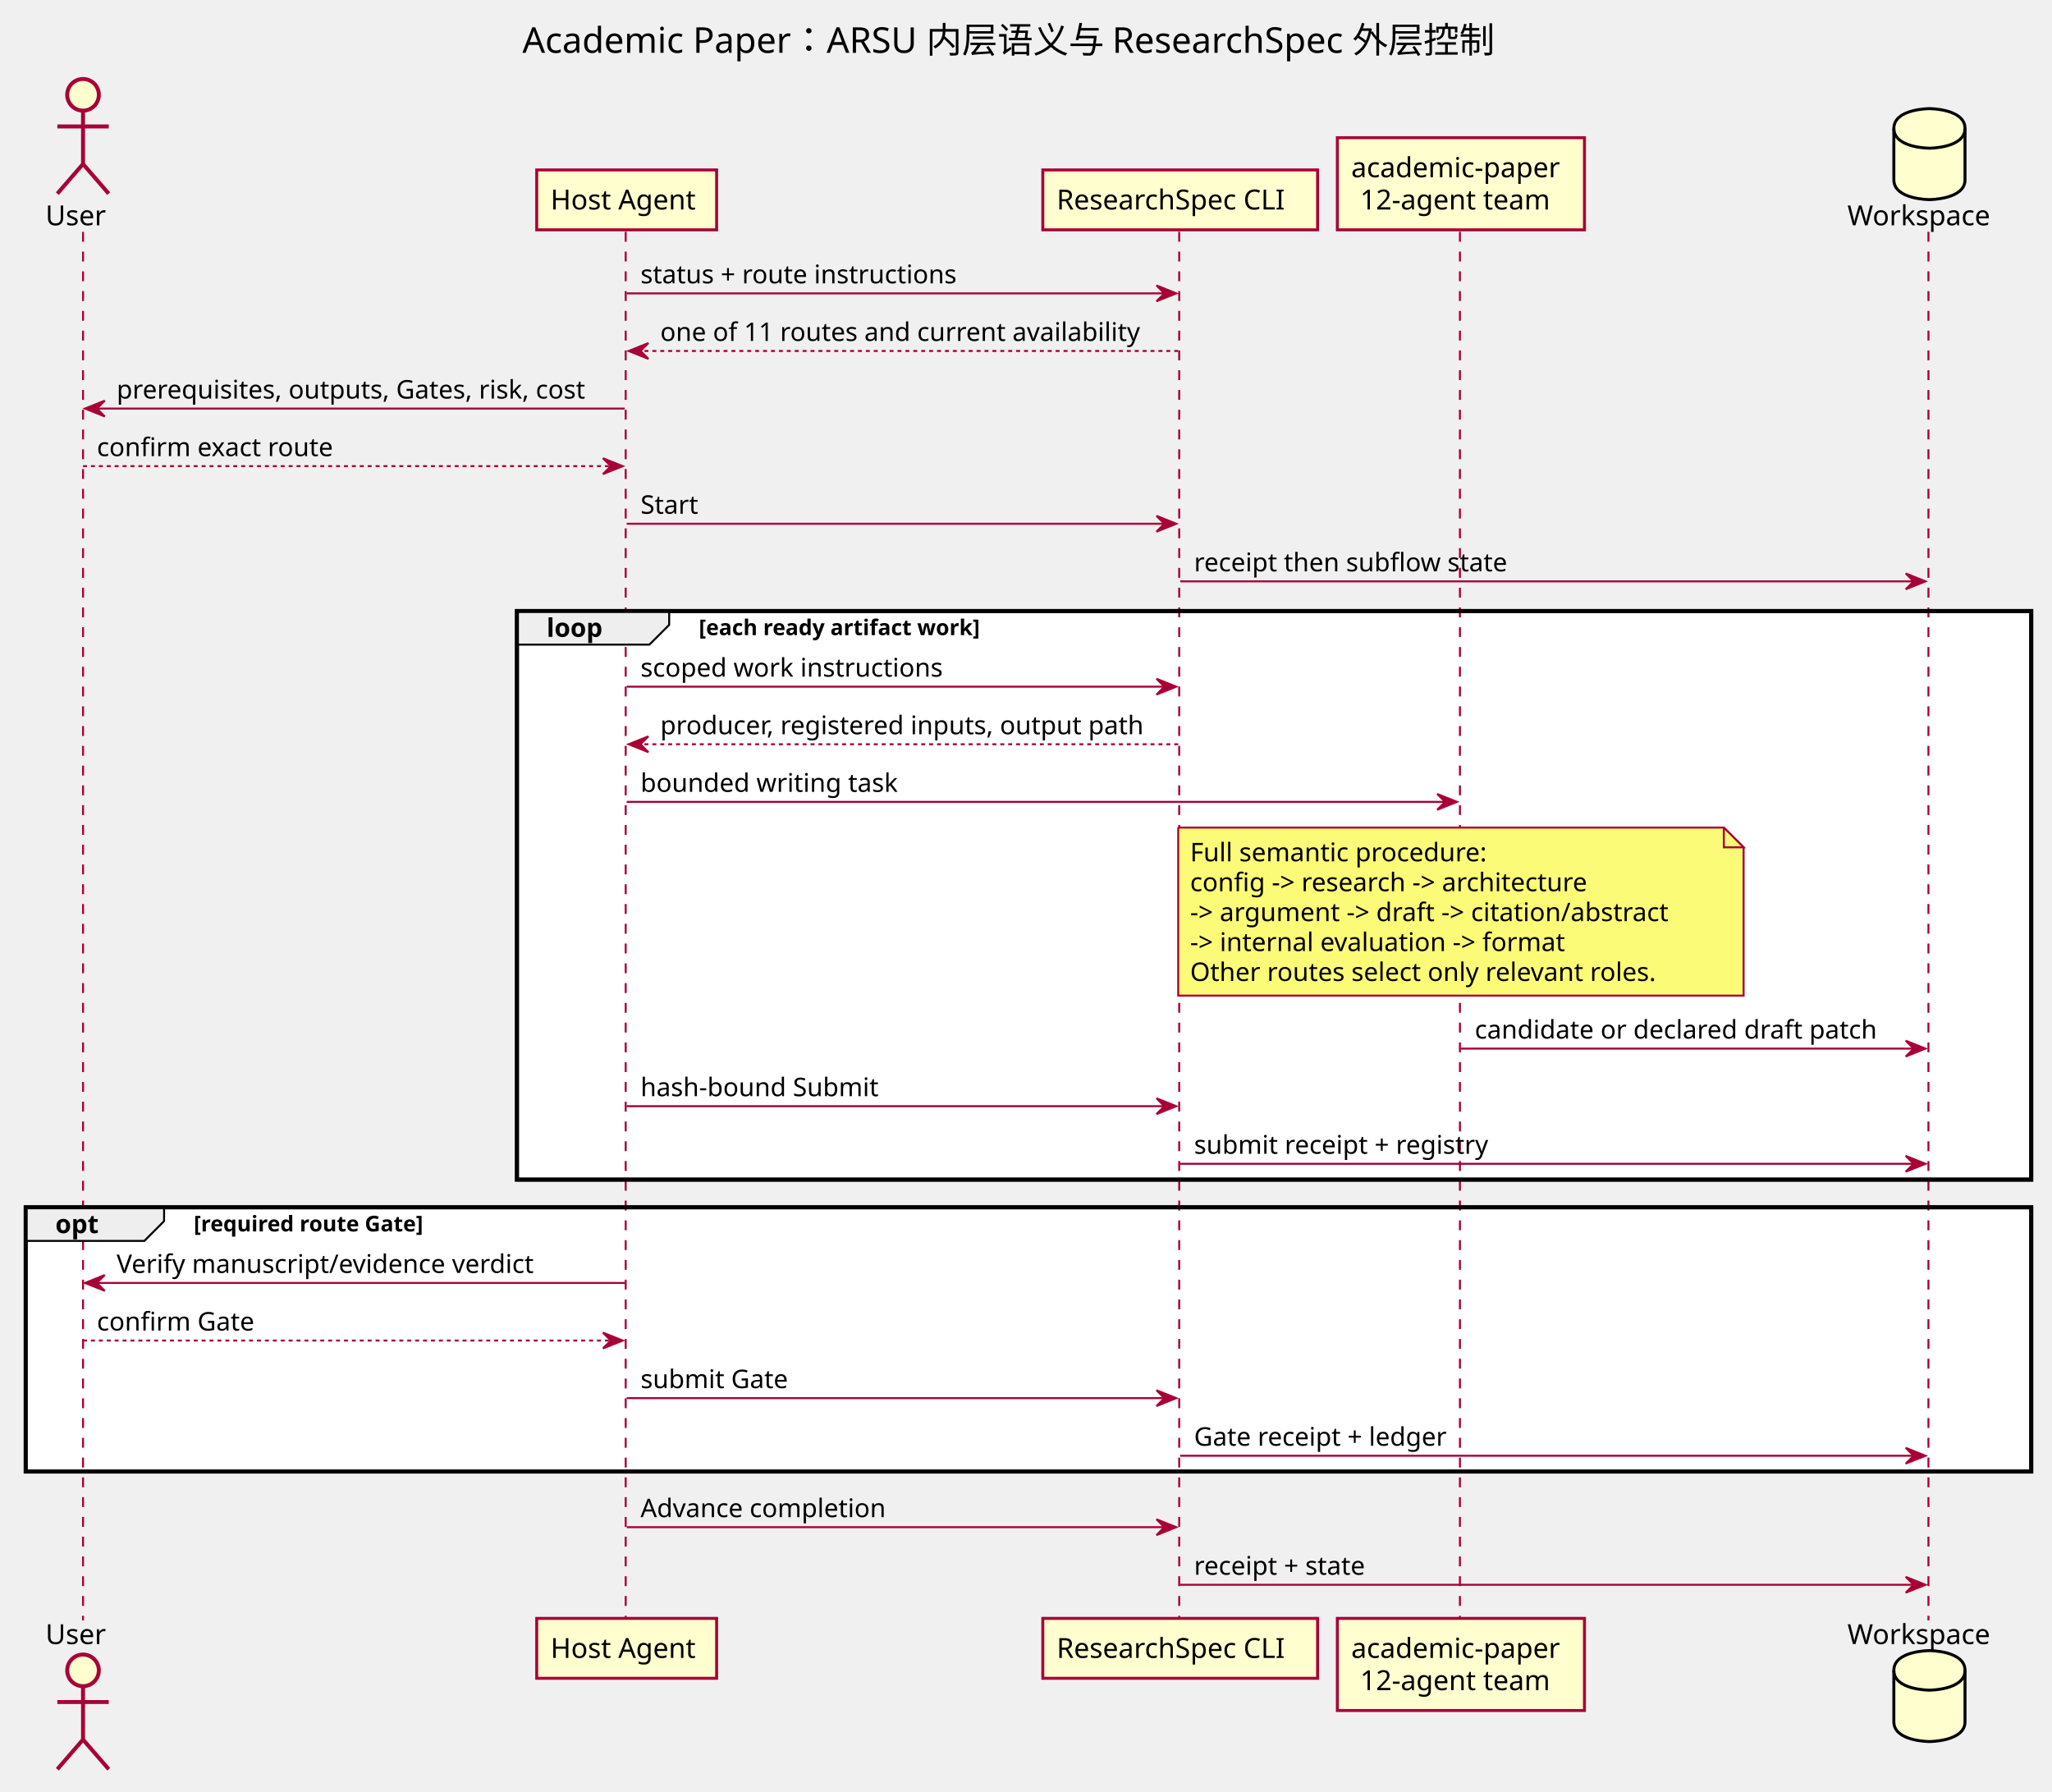
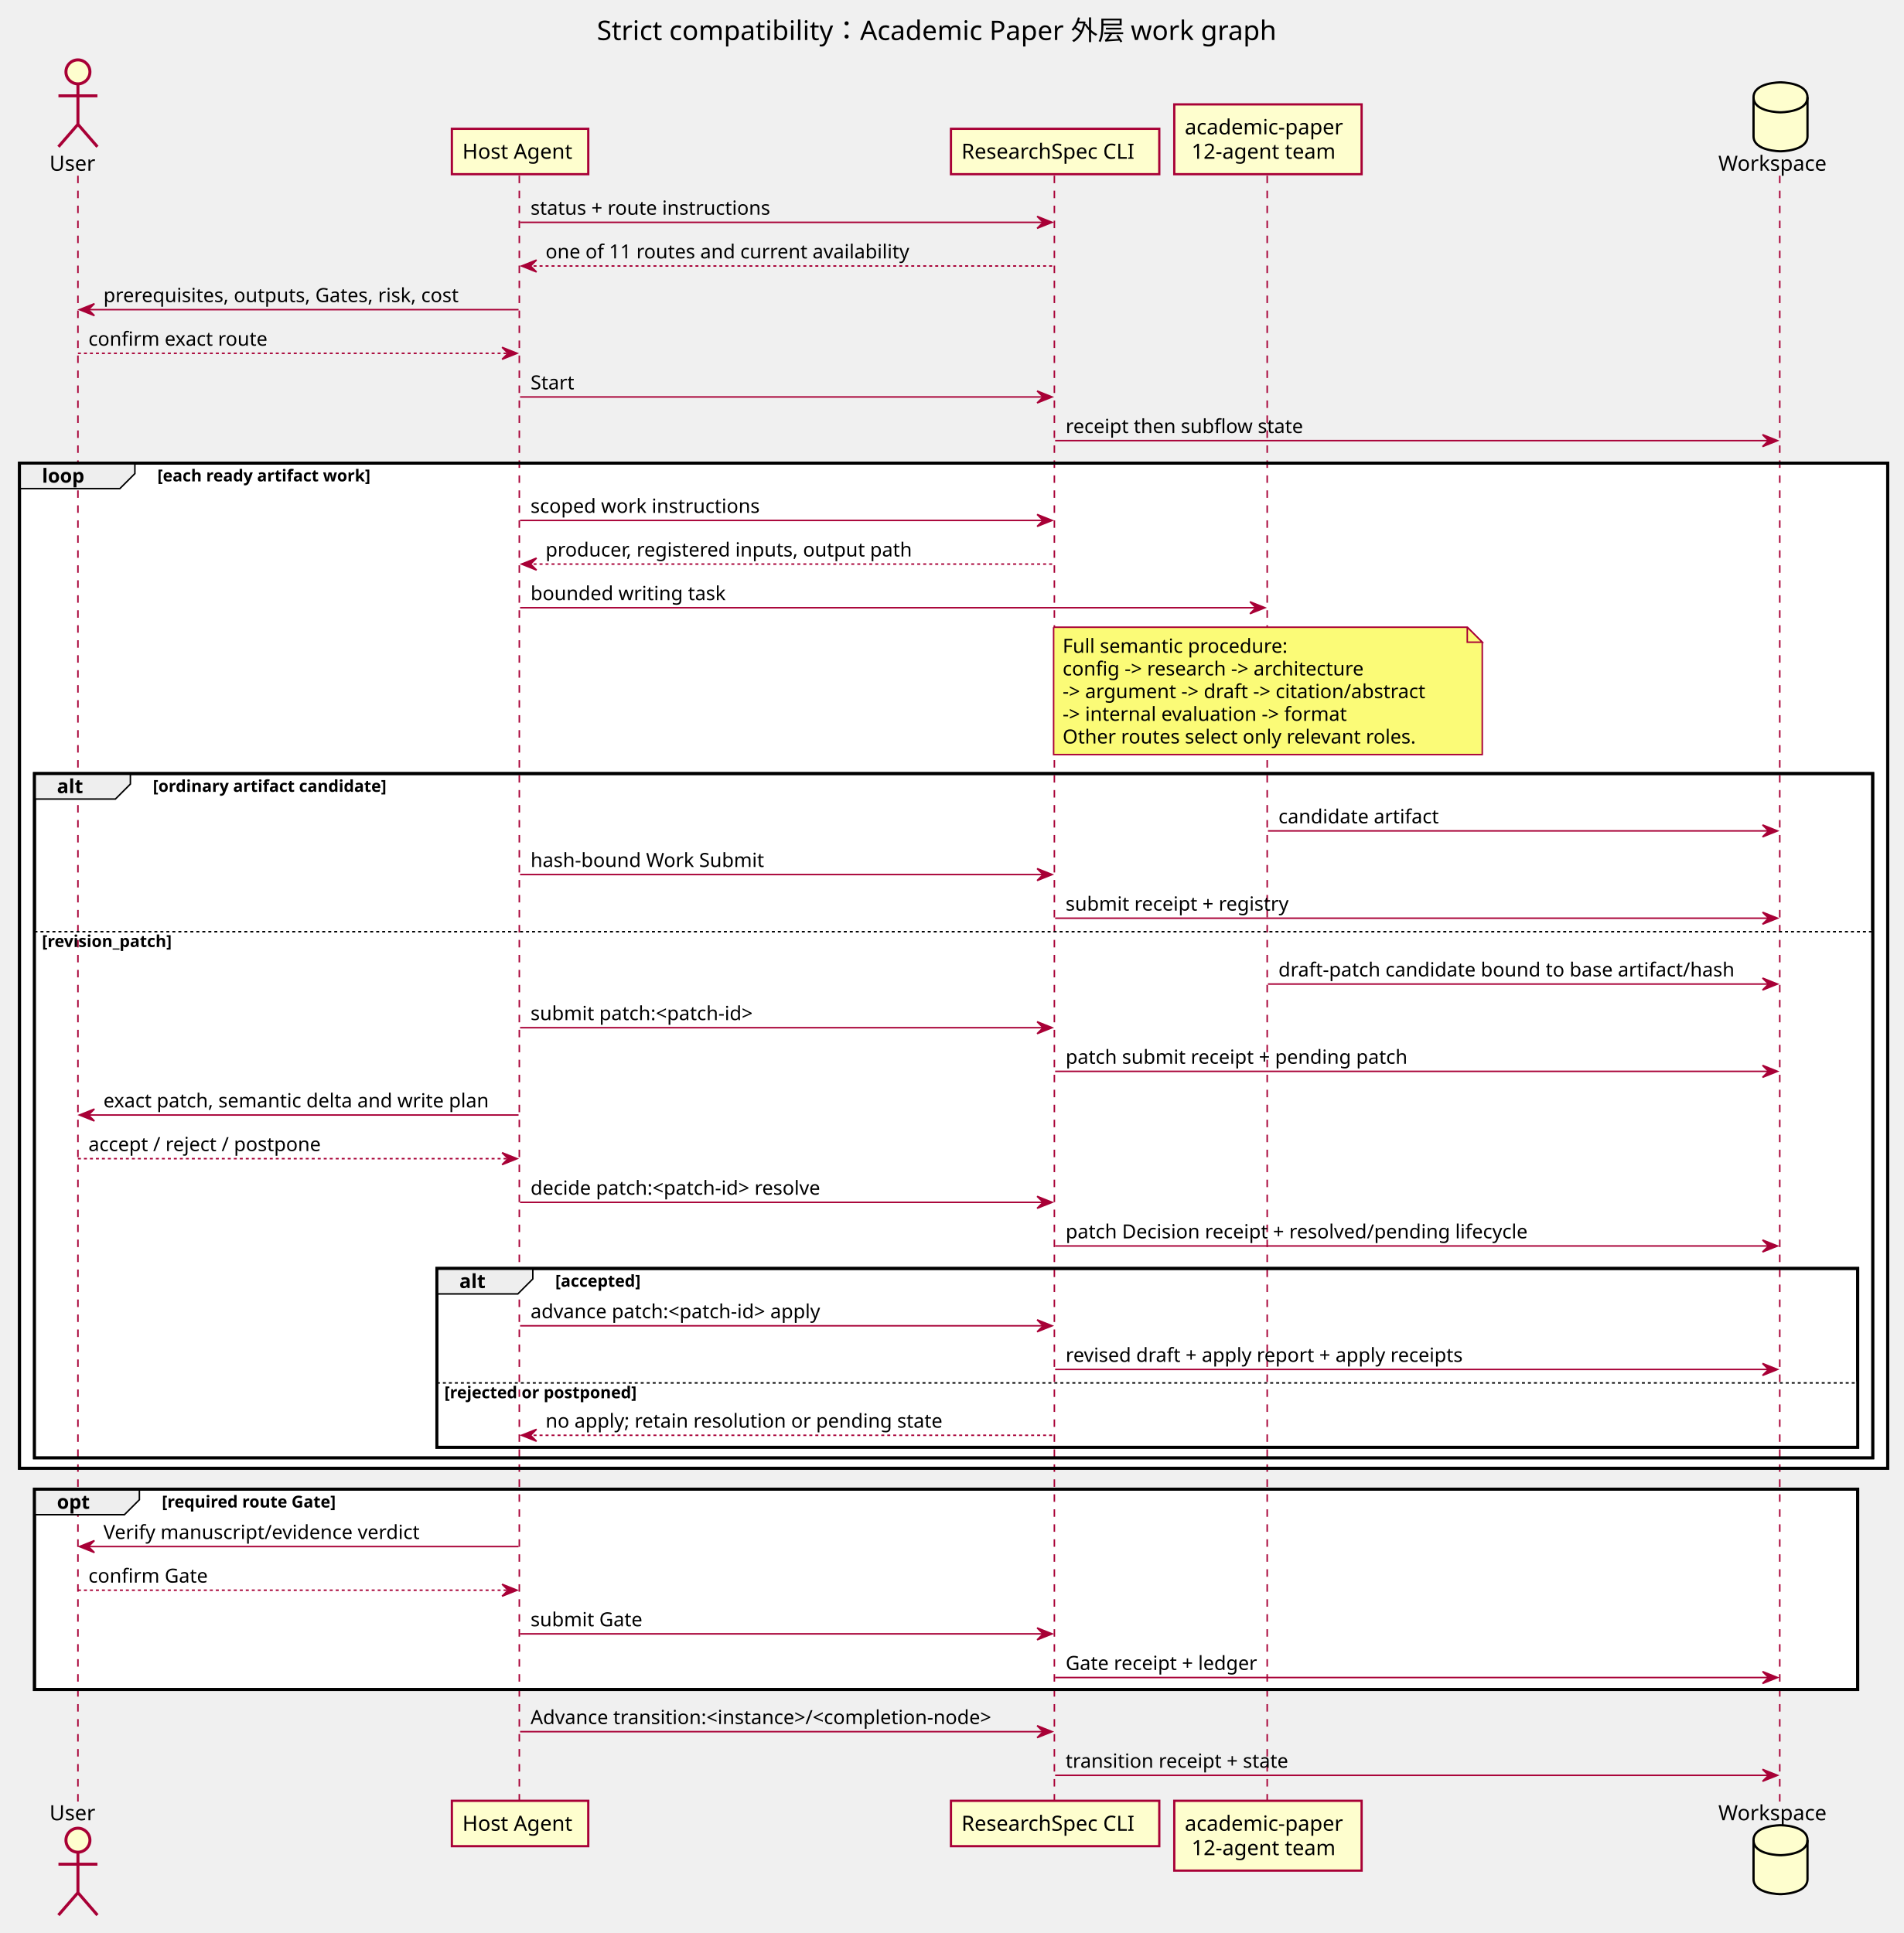
- <svg xmlns="http://www.w3.org/2000/svg" contentScriptType="application/ecmascript" contentStyleType="text/css" height="906px" preserveAspectRatio="none" style="width:1038px;height:906px;" version="1.1" viewBox="0 0 1038 906" width="1038px" zoomAndPan="magnify">
+ <svg xmlns="http://www.w3.org/2000/svg" contentScriptType="application/ecmascript" contentStyleType="text/css" height="1290px" preserveAspectRatio="none" style="width:1270px;height:1290px;" version="1.1" viewBox="0 0 1270 1290" width="1270px" zoomAndPan="magnify">
  <defs />
  <g>
-     <text fill="#000000" font-family="sans-serif" font-size="18" lengthAdjust="spacingAndGlyphs" textLength="512" x="264.25" y="26.708">Academic Paper：ARSU 内层语义与 ResearchSpec 外层控制</text>
-     <rect fill="#FFFFFF" height="287.594" style="stroke: #000000; stroke-width: 2.0;" width="766" x="261.5" y="309.047" />
-     <rect fill="#FFFFFF" height="133.664" style="stroke: #000000; stroke-width: 2.0;" width="1014.5" x="13" y="610.641" />
-     <line style="stroke: #A80036; stroke-width: 1.0; stroke-dasharray: 5.0,5.0;" x1="42" x2="42" y1="117.25" y2="819.57" />
-     <line style="stroke: #A80036; stroke-width: 1.0; stroke-dasharray: 5.0,5.0;" x1="316.5" x2="316.5" y1="117.25" y2="819.57" />
-     <line style="stroke: #A80036; stroke-width: 1.0; stroke-dasharray: 5.0,5.0;" x1="596.5" x2="596.5" y1="117.25" y2="819.57" />
-     <line style="stroke: #A80036; stroke-width: 1.0; stroke-dasharray: 5.0,5.0;" x1="738.5" x2="738.5" y1="117.25" y2="819.57" />
-     <line style="stroke: #A80036; stroke-width: 1.0; stroke-dasharray: 5.0,5.0;" x1="975.5" x2="975.5" y1="117.25" y2="819.57" />
-     <text fill="#000000" font-family="sans-serif" font-size="14" lengthAdjust="spacingAndGlyphs" textLength="32" x="23" y="113.948">User</text>
-     <ellipse cx="42" cy="47.953" fill="#FEFECE" rx="8" ry="8" style="stroke: #A80036; stroke-width: 2.0;" />
-     <path d="M42,55.953 L42,82.953 M29,63.953 L55,63.953 M42,82.953 L29,97.953 M42,82.953 L55,97.953 " fill="none" style="stroke: #A80036; stroke-width: 2.0;" />
-     <text fill="#000000" font-family="sans-serif" font-size="14" lengthAdjust="spacingAndGlyphs" textLength="32" x="23" y="831.565">User</text>
-     <ellipse cx="42" cy="844.867" fill="#FEFECE" rx="8" ry="8" style="stroke: #A80036; stroke-width: 2.0;" />
-     <path d="M42,852.867 L42,879.867 M29,860.867 L55,860.867 M42,879.867 L29,894.867 M42,879.867 L55,894.867 " fill="none" style="stroke: #A80036; stroke-width: 2.0;" />
-     <rect fill="#FEFECE" height="30.297" style="stroke: #A80036; stroke-width: 1.5;" width="91" x="271.5" y="85.953" />
-     <text fill="#000000" font-family="sans-serif" font-size="14" lengthAdjust="spacingAndGlyphs" textLength="77" x="278.5" y="105.948">Host Agent</text>
-     <rect fill="#FEFECE" height="30.297" style="stroke: #A80036; stroke-width: 1.5;" width="91" x="271.5" y="818.57" />
-     <text fill="#000000" font-family="sans-serif" font-size="14" lengthAdjust="spacingAndGlyphs" textLength="77" x="278.5" y="838.565">Host Agent</text>
-     <rect fill="#FEFECE" height="30.297" style="stroke: #A80036; stroke-width: 1.5;" width="139" x="527.5" y="85.953" />
-     <text fill="#000000" font-family="sans-serif" font-size="14" lengthAdjust="spacingAndGlyphs" textLength="125" x="534.5" y="105.948">ResearchSpec CLI</text>
-     <rect fill="#FEFECE" height="30.297" style="stroke: #A80036; stroke-width: 1.5;" width="139" x="527.5" y="818.57" />
-     <text fill="#000000" font-family="sans-serif" font-size="14" lengthAdjust="spacingAndGlyphs" textLength="125" x="534.5" y="838.565">ResearchSpec CLI</text>
-     <rect fill="#FEFECE" height="46.594" style="stroke: #A80036; stroke-width: 1.5;" width="125" x="676.5" y="69.656" />
-     <text fill="#000000" font-family="sans-serif" font-size="14" lengthAdjust="spacingAndGlyphs" textLength="111" x="683.5" y="89.651">academic-paper</text>
-     <text fill="#000000" font-family="sans-serif" font-size="14" lengthAdjust="spacingAndGlyphs" textLength="102" x="688" y="105.948">12-agent team</text>
-     <rect fill="#FEFECE" height="46.594" style="stroke: #A80036; stroke-width: 1.5;" width="125" x="676.5" y="818.57" />
-     <text fill="#000000" font-family="sans-serif" font-size="14" lengthAdjust="spacingAndGlyphs" textLength="111" x="683.5" y="838.565">academic-paper</text>
-     <text fill="#000000" font-family="sans-serif" font-size="14" lengthAdjust="spacingAndGlyphs" textLength="102" x="688" y="854.862">12-agent team</text>
-     <text fill="#000000" font-family="sans-serif" font-size="14" lengthAdjust="spacingAndGlyphs" textLength="77" x="934.5" y="113.948">Workspace</text>
-     <path d="M958,64.953 C958,54.953 976,54.953 976,54.953 C976,54.953 994,54.953 994,64.953 L994,90.953 C994,100.953 976,100.953 976,100.953 C976,100.953 958,100.953 958,90.953 L958,64.953 " fill="#FEFECE" style="stroke: #000000; stroke-width: 1.5;" />
-     <path d="M958,64.953 C958,74.953 976,74.953 976,74.953 C976,74.953 994,74.953 994,64.953 " fill="none" style="stroke: #000000; stroke-width: 1.5;" />
-     <text fill="#000000" font-family="sans-serif" font-size="14" lengthAdjust="spacingAndGlyphs" textLength="77" x="934.5" y="831.565">Workspace</text>
-     <path d="M958,844.867 C958,834.867 976,834.867 976,834.867 C976,834.867 994,834.867 994,844.867 L994,870.867 C994,880.867 976,880.867 976,880.867 C976,880.867 958,880.867 958,870.867 L958,844.867 " fill="#FEFECE" style="stroke: #000000; stroke-width: 1.5;" />
-     <path d="M958,844.867 C958,854.867 976,854.867 976,854.867 C976,854.867 994,854.867 994,844.867 " fill="none" style="stroke: #000000; stroke-width: 1.5;" />
-     <polygon fill="#A80036" points="585,144.383,595,148.383,585,152.383,589,148.383" style="stroke: #A80036; stroke-width: 1.0;" />
-     <line style="stroke: #A80036; stroke-width: 1.0;" x1="317" x2="591" y1="148.383" y2="148.383" />
-     <text fill="#000000" font-family="sans-serif" font-size="13" lengthAdjust="spacingAndGlyphs" textLength="171" x="324" y="143.317">status + route instructions</text>
-     <polygon fill="#A80036" points="328,173.516,318,177.516,328,181.516,324,177.516" style="stroke: #A80036; stroke-width: 1.0;" />
-     <line style="stroke: #A80036; stroke-width: 1.0; stroke-dasharray: 2.0,2.0;" x1="322" x2="596" y1="177.516" y2="177.516" />
-     <text fill="#000000" font-family="sans-serif" font-size="13" lengthAdjust="spacingAndGlyphs" textLength="253" x="334" y="172.45">one of 11 routes and current availability</text>
-     <polygon fill="#A80036" points="53,202.648,43,206.648,53,210.648,49,206.648" style="stroke: #A80036; stroke-width: 1.0;" />
-     <line style="stroke: #A80036; stroke-width: 1.0;" x1="47" x2="316" y1="206.648" y2="206.648" />
-     <text fill="#000000" font-family="sans-serif" font-size="13" lengthAdjust="spacingAndGlyphs" textLength="251" x="59" y="201.583">prerequisites, outputs, Gates, risk, cost</text>
-     <polygon fill="#A80036" points="305,231.781,315,235.781,305,239.781,309,235.781" style="stroke: #A80036; stroke-width: 1.0;" />
-     <line style="stroke: #A80036; stroke-width: 1.0; stroke-dasharray: 2.0,2.0;" x1="42" x2="311" y1="235.781" y2="235.781" />
-     <text fill="#000000" font-family="sans-serif" font-size="13" lengthAdjust="spacingAndGlyphs" textLength="125" x="49" y="230.715">confirm exact route</text>
-     <polygon fill="#A80036" points="585,260.914,595,264.914,585,268.914,589,264.914" style="stroke: #A80036; stroke-width: 1.0;" />
-     <line style="stroke: #A80036; stroke-width: 1.0;" x1="317" x2="591" y1="264.914" y2="264.914" />
-     <text fill="#000000" font-family="sans-serif" font-size="13" lengthAdjust="spacingAndGlyphs" textLength="32" x="324" y="259.848">Start</text>
-     <polygon fill="#A80036" points="964,290.047,974,294.047,964,298.047,968,294.047" style="stroke: #A80036; stroke-width: 1.0;" />
-     <line style="stroke: #A80036; stroke-width: 1.0;" x1="597" x2="970" y1="294.047" y2="294.047" />
-     <text fill="#000000" font-family="sans-serif" font-size="13" lengthAdjust="spacingAndGlyphs" textLength="165" x="604" y="288.981">receipt then subflow state</text>
-     <path d="M261.5,309.047 L338.5,309.047 L338.5,316.047 L328.5,326.047 L261.5,326.047 L261.5,309.047 " fill="#EEEEEE" style="stroke: #000000; stroke-width: 1.0;" />
-     <rect fill="none" height="287.594" style="stroke: #000000; stroke-width: 2.0;" width="766" x="261.5" y="309.047" />
-     <text fill="#000000" font-family="sans-serif" font-size="13" font-weight="bold" lengthAdjust="spacingAndGlyphs" textLength="32" x="276.5" y="322.114">loop</text>
-     <text fill="#000000" font-family="sans-serif" font-size="11" font-weight="bold" lengthAdjust="spacingAndGlyphs" textLength="167" x="353.5" y="321.257">[each ready artifact work]</text>
-     <polygon fill="#A80036" points="585,343.312,595,347.312,585,351.312,589,347.312" style="stroke: #A80036; stroke-width: 1.0;" />
-     <line style="stroke: #A80036; stroke-width: 1.0;" x1="317" x2="591" y1="347.312" y2="347.312" />
-     <text fill="#000000" font-family="sans-serif" font-size="13" lengthAdjust="spacingAndGlyphs" textLength="157" x="324" y="342.247">scoped work instructions</text>
-     <polygon fill="#A80036" points="328,372.445,318,376.445,328,380.445,324,376.445" style="stroke: #A80036; stroke-width: 1.0;" />
-     <line style="stroke: #A80036; stroke-width: 1.0; stroke-dasharray: 2.0,2.0;" x1="322" x2="596" y1="376.445" y2="376.445" />
-     <text fill="#000000" font-family="sans-serif" font-size="13" lengthAdjust="spacingAndGlyphs" textLength="256" x="334" y="371.379">producer, registered inputs, output path</text>
-     <polygon fill="#A80036" points="727,401.578,737,405.578,727,409.578,731,405.578" style="stroke: #A80036; stroke-width: 1.0;" />
-     <line style="stroke: #A80036; stroke-width: 1.0;" x1="317" x2="733" y1="405.578" y2="405.578" />
-     <text fill="#000000" font-family="sans-serif" font-size="13" lengthAdjust="spacingAndGlyphs" textLength="132" x="324" y="400.512">bounded writing task</text>
-     <path d="M596,418.578 L596,503.578 L882,503.578 L882,428.578 L872,418.578 L596,418.578 " fill="#FBFB77" style="stroke: #A80036; stroke-width: 1.0;" />
-     <path d="M872,418.578 L872,428.578 L882,428.578 L872,418.578 " fill="#FBFB77" style="stroke: #A80036; stroke-width: 1.0;" />
-     <text fill="#000000" font-family="sans-serif" font-size="13" lengthAdjust="spacingAndGlyphs" textLength="157" x="602" y="435.645">Full semantic procedure:</text>
-     <text fill="#000000" font-family="sans-serif" font-size="13" lengthAdjust="spacingAndGlyphs" textLength="219" x="602" y="450.778">config -&gt; research -&gt; architecture</text>
-     <text fill="#000000" font-family="sans-serif" font-size="13" lengthAdjust="spacingAndGlyphs" textLength="265" x="602" y="465.911">-&gt; argument -&gt; draft -&gt; citation/abstract</text>
-     <text fill="#000000" font-family="sans-serif" font-size="13" lengthAdjust="spacingAndGlyphs" textLength="205" x="602" y="481.043">-&gt; internal evaluation -&gt; format</text>
-     <text fill="#000000" font-family="sans-serif" font-size="13" lengthAdjust="spacingAndGlyphs" textLength="248" x="602" y="496.176">Other routes select only relevant roles.</text>
-     <polygon fill="#A80036" points="964,526.375,974,530.375,964,534.375,968,530.375" style="stroke: #A80036; stroke-width: 1.0;" />
-     <line style="stroke: #A80036; stroke-width: 1.0;" x1="739" x2="970" y1="530.375" y2="530.375" />
-     <text fill="#000000" font-family="sans-serif" font-size="13" lengthAdjust="spacingAndGlyphs" textLength="213" x="746" y="525.309">candidate or declared draft patch</text>
-     <polygon fill="#A80036" points="585,555.508,595,559.508,585,563.508,589,559.508" style="stroke: #A80036; stroke-width: 1.0;" />
-     <line style="stroke: #A80036; stroke-width: 1.0;" x1="317" x2="591" y1="559.508" y2="559.508" />
-     <text fill="#000000" font-family="sans-serif" font-size="13" lengthAdjust="spacingAndGlyphs" textLength="126" x="324" y="554.442">hash-bound Submit</text>
-     <polygon fill="#A80036" points="964,584.641,974,588.641,964,592.641,968,588.641" style="stroke: #A80036; stroke-width: 1.0;" />
-     <line style="stroke: #A80036; stroke-width: 1.0;" x1="597" x2="970" y1="588.641" y2="588.641" />
-     <text fill="#000000" font-family="sans-serif" font-size="13" lengthAdjust="spacingAndGlyphs" textLength="159" x="604" y="583.575">submit receipt + registry</text>
-     <path d="M13,610.641 L83,610.641 L83,617.641 L73,627.641 L13,627.641 L13,610.641 " fill="#EEEEEE" style="stroke: #000000; stroke-width: 1.0;" />
-     <rect fill="none" height="133.664" style="stroke: #000000; stroke-width: 2.0;" width="1014.5" x="13" y="610.641" />
-     <text fill="#000000" font-family="sans-serif" font-size="13" font-weight="bold" lengthAdjust="spacingAndGlyphs" textLength="25" x="28" y="623.707">opt</text>
-     <text fill="#000000" font-family="sans-serif" font-size="11" font-weight="bold" lengthAdjust="spacingAndGlyphs" textLength="136" x="98" y="622.851">[required route Gate]</text>
-     <polygon fill="#A80036" points="53,644.906,43,648.906,53,652.906,49,648.906" style="stroke: #A80036; stroke-width: 1.0;" />
-     <line style="stroke: #A80036; stroke-width: 1.0;" x1="47" x2="316" y1="648.906" y2="648.906" />
-     <text fill="#000000" font-family="sans-serif" font-size="13" lengthAdjust="spacingAndGlyphs" textLength="220" x="59" y="643.84">Verify manuscript/evidence verdict</text>
-     <polygon fill="#A80036" points="305,674.039,315,678.039,305,682.039,309,678.039" style="stroke: #A80036; stroke-width: 1.0;" />
-     <line style="stroke: #A80036; stroke-width: 1.0; stroke-dasharray: 2.0,2.0;" x1="42" x2="311" y1="678.039" y2="678.039" />
-     <text fill="#000000" font-family="sans-serif" font-size="13" lengthAdjust="spacingAndGlyphs" textLength="83" x="49" y="672.973">confirm Gate</text>
-     <polygon fill="#A80036" points="585,703.172,595,707.172,585,711.172,589,707.172" style="stroke: #A80036; stroke-width: 1.0;" />
-     <line style="stroke: #A80036; stroke-width: 1.0;" x1="317" x2="591" y1="707.172" y2="707.172" />
-     <text fill="#000000" font-family="sans-serif" font-size="13" lengthAdjust="spacingAndGlyphs" textLength="79" x="324" y="702.106">submit Gate</text>
-     <polygon fill="#A80036" points="964,732.305,974,736.305,964,740.305,968,736.305" style="stroke: #A80036; stroke-width: 1.0;" />
-     <line style="stroke: #A80036; stroke-width: 1.0;" x1="597" x2="970" y1="736.305" y2="736.305" />
-     <text fill="#000000" font-family="sans-serif" font-size="13" lengthAdjust="spacingAndGlyphs" textLength="138" x="604" y="731.239">Gate receipt + ledger</text>
-     <polygon fill="#A80036" points="585,768.438,595,772.438,585,776.438,589,772.438" style="stroke: #A80036; stroke-width: 1.0;" />
-     <line style="stroke: #A80036; stroke-width: 1.0;" x1="317" x2="591" y1="772.438" y2="772.438" />
-     <text fill="#000000" font-family="sans-serif" font-size="13" lengthAdjust="spacingAndGlyphs" textLength="130" x="324" y="767.372">Advance completion</text>
-     <polygon fill="#A80036" points="964,797.57,974,801.57,964,805.57,968,801.57" style="stroke: #A80036; stroke-width: 1.0;" />
-     <line style="stroke: #A80036; stroke-width: 1.0;" x1="597" x2="970" y1="801.57" y2="801.57" />
-     <text fill="#000000" font-family="sans-serif" font-size="13" lengthAdjust="spacingAndGlyphs" textLength="96" x="604" y="796.504">receipt + state</text>
+     <text fill="#000000" font-family="sans-serif" font-size="18" lengthAdjust="spacingAndGlyphs" textLength="476" x="398.25" y="26.708">Strict compatibility：Academic Paper 外层 work graph</text>
+     <rect fill="#FFFFFF" height="670.797" style="stroke: #000000; stroke-width: 2.0;" width="1246.5" x="13" y="309.047" />
+     <rect fill="#FFFFFF" height="456.602" style="stroke: #000000; stroke-width: 2.0;" width="1226.5" x="23" y="516.242" />
+     <rect fill="#FFFFFF" height="352.07" style="stroke: none; stroke-width: 1.0;" width="1226.5" x="23" y="620.773" />
+     <rect fill="#FFFFFF" height="119.336" style="stroke: #000000; stroke-width: 2.0;" width="948" x="291.5" y="846.508" />
+     <rect fill="#FFFFFF" height="43.938" style="stroke: none; stroke-width: 1.0;" width="948" x="291.5" y="921.906" />
+     <rect fill="#FFFFFF" height="133.664" style="stroke: #000000; stroke-width: 2.0;" width="1216.5" x="23" y="993.844" />
+     <line style="stroke: #A80036; stroke-width: 1.0; stroke-dasharray: 5.0,5.0;" x1="52" x2="52" y1="117.25" y2="1202.773" />
+     <line style="stroke: #A80036; stroke-width: 1.0; stroke-dasharray: 5.0,5.0;" x1="346.5" x2="346.5" y1="117.25" y2="1202.773" />
+     <line style="stroke: #A80036; stroke-width: 1.0; stroke-dasharray: 5.0,5.0;" x1="703.5" x2="703.5" y1="117.25" y2="1202.773" />
+     <line style="stroke: #A80036; stroke-width: 1.0; stroke-dasharray: 5.0,5.0;" x1="845.5" x2="845.5" y1="117.25" y2="1202.773" />
+     <line style="stroke: #A80036; stroke-width: 1.0; stroke-dasharray: 5.0,5.0;" x1="1187.5" x2="1187.5" y1="117.25" y2="1202.773" />
+     <text fill="#000000" font-family="sans-serif" font-size="14" lengthAdjust="spacingAndGlyphs" textLength="32" x="33" y="113.948">User</text>
+     <ellipse cx="52" cy="47.953" fill="#FEFECE" rx="8" ry="8" style="stroke: #A80036; stroke-width: 2.0;" />
+     <path d="M52,55.953 L52,82.953 M39,63.953 L65,63.953 M52,82.953 L39,97.953 M52,82.953 L65,97.953 " fill="none" style="stroke: #A80036; stroke-width: 2.0;" />
+     <text fill="#000000" font-family="sans-serif" font-size="14" lengthAdjust="spacingAndGlyphs" textLength="32" x="33" y="1214.769">User</text>
+     <ellipse cx="52" cy="1228.07" fill="#FEFECE" rx="8" ry="8" style="stroke: #A80036; stroke-width: 2.0;" />
+     <path d="M52,1236.07 L52,1263.07 M39,1244.07 L65,1244.07 M52,1263.07 L39,1278.07 M52,1263.07 L65,1278.07 " fill="none" style="stroke: #A80036; stroke-width: 2.0;" />
+     <rect fill="#FEFECE" height="30.297" style="stroke: #A80036; stroke-width: 1.5;" width="91" x="301.5" y="85.953" />
+     <text fill="#000000" font-family="sans-serif" font-size="14" lengthAdjust="spacingAndGlyphs" textLength="77" x="308.5" y="105.948">Host Agent</text>
+     <rect fill="#FEFECE" height="30.297" style="stroke: #A80036; stroke-width: 1.5;" width="91" x="301.5" y="1201.773" />
+     <text fill="#000000" font-family="sans-serif" font-size="14" lengthAdjust="spacingAndGlyphs" textLength="77" x="308.5" y="1221.769">Host Agent</text>
+     <rect fill="#FEFECE" height="30.297" style="stroke: #A80036; stroke-width: 1.5;" width="139" x="634.5" y="85.953" />
+     <text fill="#000000" font-family="sans-serif" font-size="14" lengthAdjust="spacingAndGlyphs" textLength="125" x="641.5" y="105.948">ResearchSpec CLI</text>
+     <rect fill="#FEFECE" height="30.297" style="stroke: #A80036; stroke-width: 1.5;" width="139" x="634.5" y="1201.773" />
+     <text fill="#000000" font-family="sans-serif" font-size="14" lengthAdjust="spacingAndGlyphs" textLength="125" x="641.5" y="1221.769">ResearchSpec CLI</text>
+     <rect fill="#FEFECE" height="46.594" style="stroke: #A80036; stroke-width: 1.5;" width="125" x="783.5" y="69.656" />
+     <text fill="#000000" font-family="sans-serif" font-size="14" lengthAdjust="spacingAndGlyphs" textLength="111" x="790.5" y="89.651">academic-paper</text>
+     <text fill="#000000" font-family="sans-serif" font-size="14" lengthAdjust="spacingAndGlyphs" textLength="102" x="795" y="105.948">12-agent team</text>
+     <rect fill="#FEFECE" height="46.594" style="stroke: #A80036; stroke-width: 1.5;" width="125" x="783.5" y="1201.773" />
+     <text fill="#000000" font-family="sans-serif" font-size="14" lengthAdjust="spacingAndGlyphs" textLength="111" x="790.5" y="1221.769">academic-paper</text>
+     <text fill="#000000" font-family="sans-serif" font-size="14" lengthAdjust="spacingAndGlyphs" textLength="102" x="795" y="1238.065">12-agent team</text>
+     <text fill="#000000" font-family="sans-serif" font-size="14" lengthAdjust="spacingAndGlyphs" textLength="77" x="1146.5" y="113.948">Workspace</text>
+     <path d="M1170,64.953 C1170,54.953 1188,54.953 1188,54.953 C1188,54.953 1206,54.953 1206,64.953 L1206,90.953 C1206,100.953 1188,100.953 1188,100.953 C1188,100.953 1170,100.953 1170,90.953 L1170,64.953 " fill="#FEFECE" style="stroke: #000000; stroke-width: 1.5;" />
+     <path d="M1170,64.953 C1170,74.953 1188,74.953 1188,74.953 C1188,74.953 1206,74.953 1206,64.953 " fill="none" style="stroke: #000000; stroke-width: 1.5;" />
+     <text fill="#000000" font-family="sans-serif" font-size="14" lengthAdjust="spacingAndGlyphs" textLength="77" x="1146.5" y="1214.769">Workspace</text>
+     <path d="M1170,1228.07 C1170,1218.07 1188,1218.07 1188,1218.07 C1188,1218.07 1206,1218.07 1206,1228.07 L1206,1254.07 C1206,1264.07 1188,1264.07 1188,1264.07 C1188,1264.07 1170,1264.07 1170,1254.07 L1170,1228.07 " fill="#FEFECE" style="stroke: #000000; stroke-width: 1.5;" />
+     <path d="M1170,1228.07 C1170,1238.07 1188,1238.07 1188,1238.07 C1188,1238.07 1206,1238.07 1206,1228.07 " fill="none" style="stroke: #000000; stroke-width: 1.5;" />
+     <polygon fill="#A80036" points="692,144.383,702,148.383,692,152.383,696,148.383" style="stroke: #A80036; stroke-width: 1.0;" />
+     <line style="stroke: #A80036; stroke-width: 1.0;" x1="347" x2="698" y1="148.383" y2="148.383" />
+     <text fill="#000000" font-family="sans-serif" font-size="13" lengthAdjust="spacingAndGlyphs" textLength="171" x="354" y="143.317">status + route instructions</text>
+     <polygon fill="#A80036" points="358,173.516,348,177.516,358,181.516,354,177.516" style="stroke: #A80036; stroke-width: 1.0;" />
+     <line style="stroke: #A80036; stroke-width: 1.0; stroke-dasharray: 2.0,2.0;" x1="352" x2="703" y1="177.516" y2="177.516" />
+     <text fill="#000000" font-family="sans-serif" font-size="13" lengthAdjust="spacingAndGlyphs" textLength="253" x="364" y="172.45">one of 11 routes and current availability</text>
+     <polygon fill="#A80036" points="63,202.648,53,206.648,63,210.648,59,206.648" style="stroke: #A80036; stroke-width: 1.0;" />
+     <line style="stroke: #A80036; stroke-width: 1.0;" x1="57" x2="346" y1="206.648" y2="206.648" />
+     <text fill="#000000" font-family="sans-serif" font-size="13" lengthAdjust="spacingAndGlyphs" textLength="251" x="69" y="201.583">prerequisites, outputs, Gates, risk, cost</text>
+     <polygon fill="#A80036" points="335,231.781,345,235.781,335,239.781,339,235.781" style="stroke: #A80036; stroke-width: 1.0;" />
+     <line style="stroke: #A80036; stroke-width: 1.0; stroke-dasharray: 2.0,2.0;" x1="52" x2="341" y1="235.781" y2="235.781" />
+     <text fill="#000000" font-family="sans-serif" font-size="13" lengthAdjust="spacingAndGlyphs" textLength="125" x="59" y="230.715">confirm exact route</text>
+     <polygon fill="#A80036" points="692,260.914,702,264.914,692,268.914,696,264.914" style="stroke: #A80036; stroke-width: 1.0;" />
+     <line style="stroke: #A80036; stroke-width: 1.0;" x1="347" x2="698" y1="264.914" y2="264.914" />
+     <text fill="#000000" font-family="sans-serif" font-size="13" lengthAdjust="spacingAndGlyphs" textLength="32" x="354" y="259.848">Start</text>
+     <polygon fill="#A80036" points="1176,290.047,1186,294.047,1176,298.047,1180,294.047" style="stroke: #A80036; stroke-width: 1.0;" />
+     <line style="stroke: #A80036; stroke-width: 1.0;" x1="704" x2="1182" y1="294.047" y2="294.047" />
+     <text fill="#000000" font-family="sans-serif" font-size="13" lengthAdjust="spacingAndGlyphs" textLength="165" x="711" y="288.981">receipt then subflow state</text>
+     <path d="M13,309.047 L90,309.047 L90,316.047 L80,326.047 L13,326.047 L13,309.047 " fill="#EEEEEE" style="stroke: #000000; stroke-width: 1.0;" />
+     <rect fill="none" height="670.797" style="stroke: #000000; stroke-width: 2.0;" width="1246.5" x="13" y="309.047" />
+     <text fill="#000000" font-family="sans-serif" font-size="13" font-weight="bold" lengthAdjust="spacingAndGlyphs" textLength="32" x="28" y="322.114">loop</text>
+     <text fill="#000000" font-family="sans-serif" font-size="11" font-weight="bold" lengthAdjust="spacingAndGlyphs" textLength="167" x="105" y="321.257">[each ready artifact work]</text>
+     <polygon fill="#A80036" points="692,343.312,702,347.312,692,351.312,696,347.312" style="stroke: #A80036; stroke-width: 1.0;" />
+     <line style="stroke: #A80036; stroke-width: 1.0;" x1="347" x2="698" y1="347.312" y2="347.312" />
+     <text fill="#000000" font-family="sans-serif" font-size="13" lengthAdjust="spacingAndGlyphs" textLength="157" x="354" y="342.247">scoped work instructions</text>
+     <polygon fill="#A80036" points="358,372.445,348,376.445,358,380.445,354,376.445" style="stroke: #A80036; stroke-width: 1.0;" />
+     <line style="stroke: #A80036; stroke-width: 1.0; stroke-dasharray: 2.0,2.0;" x1="352" x2="703" y1="376.445" y2="376.445" />
+     <text fill="#000000" font-family="sans-serif" font-size="13" lengthAdjust="spacingAndGlyphs" textLength="256" x="364" y="371.379">producer, registered inputs, output path</text>
+     <polygon fill="#A80036" points="834,401.578,844,405.578,834,409.578,838,405.578" style="stroke: #A80036; stroke-width: 1.0;" />
+     <line style="stroke: #A80036; stroke-width: 1.0;" x1="347" x2="840" y1="405.578" y2="405.578" />
+     <text fill="#000000" font-family="sans-serif" font-size="13" lengthAdjust="spacingAndGlyphs" textLength="132" x="354" y="400.512">bounded writing task</text>
+     <path d="M703,418.578 L703,503.578 L989,503.578 L989,428.578 L979,418.578 L703,418.578 " fill="#FBFB77" style="stroke: #A80036; stroke-width: 1.0;" />
+     <path d="M979,418.578 L979,428.578 L989,428.578 L979,418.578 " fill="#FBFB77" style="stroke: #A80036; stroke-width: 1.0;" />
+     <text fill="#000000" font-family="sans-serif" font-size="13" lengthAdjust="spacingAndGlyphs" textLength="157" x="709" y="435.645">Full semantic procedure:</text>
+     <text fill="#000000" font-family="sans-serif" font-size="13" lengthAdjust="spacingAndGlyphs" textLength="219" x="709" y="450.778">config -&gt; research -&gt; architecture</text>
+     <text fill="#000000" font-family="sans-serif" font-size="13" lengthAdjust="spacingAndGlyphs" textLength="265" x="709" y="465.911">-&gt; argument -&gt; draft -&gt; citation/abstract</text>
+     <text fill="#000000" font-family="sans-serif" font-size="13" lengthAdjust="spacingAndGlyphs" textLength="205" x="709" y="481.043">-&gt; internal evaluation -&gt; format</text>
+     <text fill="#000000" font-family="sans-serif" font-size="13" lengthAdjust="spacingAndGlyphs" textLength="248" x="709" y="496.176">Other routes select only relevant roles.</text>
+     <path d="M23,516.242 L87,516.242 L87,523.242 L77,533.242 L23,533.242 L23,516.242 " fill="#EEEEEE" style="stroke: #000000; stroke-width: 1.0;" />
+     <rect fill="none" height="456.602" style="stroke: #000000; stroke-width: 2.0;" width="1226.5" x="23" y="516.242" />
+     <text fill="#000000" font-family="sans-serif" font-size="13" font-weight="bold" lengthAdjust="spacingAndGlyphs" textLength="19" x="38" y="529.309">alt</text>
+     <text fill="#000000" font-family="sans-serif" font-size="11" font-weight="bold" lengthAdjust="spacingAndGlyphs" textLength="182" x="102" y="528.453">[ordinary artifact candidate]</text>
+     <polygon fill="#A80036" points="1176,550.508,1186,554.508,1176,558.508,1180,554.508" style="stroke: #A80036; stroke-width: 1.0;" />
+     <line style="stroke: #A80036; stroke-width: 1.0;" x1="846" x2="1182" y1="554.508" y2="554.508" />
+     <text fill="#000000" font-family="sans-serif" font-size="13" lengthAdjust="spacingAndGlyphs" textLength="112" x="853" y="549.442">candidate artifact</text>
+     <polygon fill="#A80036" points="692,579.641,702,583.641,692,587.641,696,583.641" style="stroke: #A80036; stroke-width: 1.0;" />
+     <line style="stroke: #A80036; stroke-width: 1.0;" x1="347" x2="698" y1="583.641" y2="583.641" />
+     <text fill="#000000" font-family="sans-serif" font-size="13" lengthAdjust="spacingAndGlyphs" textLength="161" x="354" y="578.575">hash-bound Work Submit</text>
+     <polygon fill="#A80036" points="1176,608.773,1186,612.773,1176,616.773,1180,612.773" style="stroke: #A80036; stroke-width: 1.0;" />
+     <line style="stroke: #A80036; stroke-width: 1.0;" x1="704" x2="1182" y1="612.773" y2="612.773" />
+     <text fill="#000000" font-family="sans-serif" font-size="13" lengthAdjust="spacingAndGlyphs" textLength="159" x="711" y="607.707">submit receipt + registry</text>
+     <line style="stroke: #000000; stroke-width: 1.0; stroke-dasharray: 2.0,2.0;" x1="23" x2="1249.5" y1="621.773" y2="621.773" />
+     <text fill="#000000" font-family="sans-serif" font-size="11" font-weight="bold" lengthAdjust="spacingAndGlyphs" textLength="103" x="28" y="631.984">[revision_patch]</text>
+     <polygon fill="#A80036" points="1176,652.711,1186,656.711,1176,660.711,1180,656.711" style="stroke: #A80036; stroke-width: 1.0;" />
+     <line style="stroke: #A80036; stroke-width: 1.0;" x1="846" x2="1182" y1="656.711" y2="656.711" />
+     <text fill="#000000" font-family="sans-serif" font-size="13" lengthAdjust="spacingAndGlyphs" textLength="318" x="853" y="651.645">draft-patch candidate bound to base artifact/hash</text>
+     <polygon fill="#A80036" points="692,681.844,702,685.844,692,689.844,696,685.844" style="stroke: #A80036; stroke-width: 1.0;" />
+     <line style="stroke: #A80036; stroke-width: 1.0;" x1="347" x2="698" y1="685.844" y2="685.844" />
+     <text fill="#000000" font-family="sans-serif" font-size="13" lengthAdjust="spacingAndGlyphs" textLength="162" x="354" y="680.778">submit patch:&lt;patch-id&gt;</text>
+     <polygon fill="#A80036" points="1176,710.977,1186,714.977,1176,718.977,1180,714.977" style="stroke: #A80036; stroke-width: 1.0;" />
+     <line style="stroke: #A80036; stroke-width: 1.0;" x1="704" x2="1182" y1="714.977" y2="714.977" />
+     <text fill="#000000" font-family="sans-serif" font-size="13" lengthAdjust="spacingAndGlyphs" textLength="242" x="711" y="709.911">patch submit receipt + pending patch</text>
+     <polygon fill="#A80036" points="63,740.109,53,744.109,63,748.109,59,744.109" style="stroke: #A80036; stroke-width: 1.0;" />
+     <line style="stroke: #A80036; stroke-width: 1.0;" x1="57" x2="346" y1="744.109" y2="744.109" />
+     <text fill="#000000" font-family="sans-serif" font-size="13" lengthAdjust="spacingAndGlyphs" textLength="271" x="69" y="739.043">exact patch, semantic delta and write plan</text>
+     <polygon fill="#A80036" points="335,769.242,345,773.242,335,777.242,339,773.242" style="stroke: #A80036; stroke-width: 1.0;" />
+     <line style="stroke: #A80036; stroke-width: 1.0; stroke-dasharray: 2.0,2.0;" x1="52" x2="341" y1="773.242" y2="773.242" />
+     <text fill="#000000" font-family="sans-serif" font-size="13" lengthAdjust="spacingAndGlyphs" textLength="163" x="59" y="768.176">accept / reject / postpone</text>
+     <polygon fill="#A80036" points="692,798.375,702,802.375,692,806.375,696,802.375" style="stroke: #A80036; stroke-width: 1.0;" />
+     <line style="stroke: #A80036; stroke-width: 1.0;" x1="347" x2="698" y1="802.375" y2="802.375" />
+     <text fill="#000000" font-family="sans-serif" font-size="13" lengthAdjust="spacingAndGlyphs" textLength="210" x="354" y="797.309">decide patch:&lt;patch-id&gt; resolve</text>
+     <polygon fill="#A80036" points="1176,827.508,1186,831.508,1176,835.508,1180,831.508" style="stroke: #A80036; stroke-width: 1.0;" />
+     <line style="stroke: #A80036; stroke-width: 1.0;" x1="704" x2="1182" y1="831.508" y2="831.508" />
+     <text fill="#000000" font-family="sans-serif" font-size="13" lengthAdjust="spacingAndGlyphs" textLength="324" x="711" y="826.442">patch Decision receipt + resolved/pending lifecycle</text>
+     <path d="M291.5,846.508 L355.5,846.508 L355.5,853.508 L345.5,863.508 L291.5,863.508 L291.5,846.508 " fill="#EEEEEE" style="stroke: #000000; stroke-width: 1.0;" />
+     <rect fill="none" height="119.336" style="stroke: #000000; stroke-width: 2.0;" width="948" x="291.5" y="846.508" />
+     <text fill="#000000" font-family="sans-serif" font-size="13" font-weight="bold" lengthAdjust="spacingAndGlyphs" textLength="19" x="306.5" y="859.575">alt</text>
+     <text fill="#000000" font-family="sans-serif" font-size="11" font-weight="bold" lengthAdjust="spacingAndGlyphs" textLength="69" x="370.5" y="858.718">[accepted]</text>
+     <polygon fill="#A80036" points="692,880.773,702,884.773,692,888.773,696,884.773" style="stroke: #A80036; stroke-width: 1.0;" />
+     <line style="stroke: #A80036; stroke-width: 1.0;" x1="347" x2="698" y1="884.773" y2="884.773" />
+     <text fill="#000000" font-family="sans-serif" font-size="13" lengthAdjust="spacingAndGlyphs" textLength="210" x="354" y="879.707">advance patch:&lt;patch-id&gt; apply</text>
+     <polygon fill="#A80036" points="1176,909.906,1186,913.906,1176,917.906,1180,913.906" style="stroke: #A80036; stroke-width: 1.0;" />
+     <line style="stroke: #A80036; stroke-width: 1.0;" x1="704" x2="1182" y1="913.906" y2="913.906" />
+     <text fill="#000000" font-family="sans-serif" font-size="13" lengthAdjust="spacingAndGlyphs" textLength="284" x="711" y="908.84">revised draft + apply report + apply receipts</text>
+     <line style="stroke: #000000; stroke-width: 1.0; stroke-dasharray: 2.0,2.0;" x1="291.5" x2="1239.5" y1="922.906" y2="922.906" />
+     <text fill="#000000" font-family="sans-serif" font-size="11" font-weight="bold" lengthAdjust="spacingAndGlyphs" textLength="152" x="296.5" y="933.117">[rejected or postponed]</text>
+     <polygon fill="#A80036" points="358,953.844,348,957.844,358,961.844,354,957.844" style="stroke: #A80036; stroke-width: 1.0;" />
+     <line style="stroke: #A80036; stroke-width: 1.0; stroke-dasharray: 2.0,2.0;" x1="352" x2="703" y1="957.844" y2="957.844" />
+     <text fill="#000000" font-family="sans-serif" font-size="13" lengthAdjust="spacingAndGlyphs" textLength="275" x="364" y="952.778">no apply; retain resolution or pending state</text>
+     <path d="M23,993.844 L93,993.844 L93,1000.844 L83,1010.844 L23,1010.844 L23,993.844 " fill="#EEEEEE" style="stroke: #000000; stroke-width: 1.0;" />
+     <rect fill="none" height="133.664" style="stroke: #000000; stroke-width: 2.0;" width="1216.5" x="23" y="993.844" />
+     <text fill="#000000" font-family="sans-serif" font-size="13" font-weight="bold" lengthAdjust="spacingAndGlyphs" textLength="25" x="38" y="1006.911">opt</text>
+     <text fill="#000000" font-family="sans-serif" font-size="11" font-weight="bold" lengthAdjust="spacingAndGlyphs" textLength="136" x="108" y="1006.054">[required route Gate]</text>
+     <polygon fill="#A80036" points="63,1028.109,53,1032.109,63,1036.109,59,1032.109" style="stroke: #A80036; stroke-width: 1.0;" />
+     <line style="stroke: #A80036; stroke-width: 1.0;" x1="57" x2="346" y1="1032.109" y2="1032.109" />
+     <text fill="#000000" font-family="sans-serif" font-size="13" lengthAdjust="spacingAndGlyphs" textLength="220" x="69" y="1027.043">Verify manuscript/evidence verdict</text>
+     <polygon fill="#A80036" points="335,1057.242,345,1061.242,335,1065.242,339,1061.242" style="stroke: #A80036; stroke-width: 1.0;" />
+     <line style="stroke: #A80036; stroke-width: 1.0; stroke-dasharray: 2.0,2.0;" x1="52" x2="341" y1="1061.242" y2="1061.242" />
+     <text fill="#000000" font-family="sans-serif" font-size="13" lengthAdjust="spacingAndGlyphs" textLength="83" x="59" y="1056.176">confirm Gate</text>
+     <polygon fill="#A80036" points="692,1086.375,702,1090.375,692,1094.375,696,1090.375" style="stroke: #A80036; stroke-width: 1.0;" />
+     <line style="stroke: #A80036; stroke-width: 1.0;" x1="347" x2="698" y1="1090.375" y2="1090.375" />
+     <text fill="#000000" font-family="sans-serif" font-size="13" lengthAdjust="spacingAndGlyphs" textLength="79" x="354" y="1085.309">submit Gate</text>
+     <polygon fill="#A80036" points="1176,1115.508,1186,1119.508,1176,1123.508,1180,1119.508" style="stroke: #A80036; stroke-width: 1.0;" />
+     <line style="stroke: #A80036; stroke-width: 1.0;" x1="704" x2="1182" y1="1119.508" y2="1119.508" />
+     <text fill="#000000" font-family="sans-serif" font-size="13" lengthAdjust="spacingAndGlyphs" textLength="138" x="711" y="1114.442">Gate receipt + ledger</text>
+     <polygon fill="#A80036" points="692,1151.641,702,1155.641,692,1159.641,696,1155.641" style="stroke: #A80036; stroke-width: 1.0;" />
+     <line style="stroke: #A80036; stroke-width: 1.0;" x1="347" x2="698" y1="1155.641" y2="1155.641" />
+     <text fill="#000000" font-family="sans-serif" font-size="13" lengthAdjust="spacingAndGlyphs" textLength="333" x="354" y="1150.575">Advance transition:&lt;instance&gt;/&lt;completion-node&gt;</text>
+     <polygon fill="#A80036" points="1176,1180.773,1186,1184.773,1176,1188.773,1180,1184.773" style="stroke: #A80036; stroke-width: 1.0;" />
+     <line style="stroke: #A80036; stroke-width: 1.0;" x1="704" x2="1182" y1="1184.773" y2="1184.773" />
+     <text fill="#000000" font-family="sans-serif" font-size="13" lengthAdjust="spacingAndGlyphs" textLength="160" x="711" y="1179.707">transition receipt + state</text>
  </g>
</svg>
